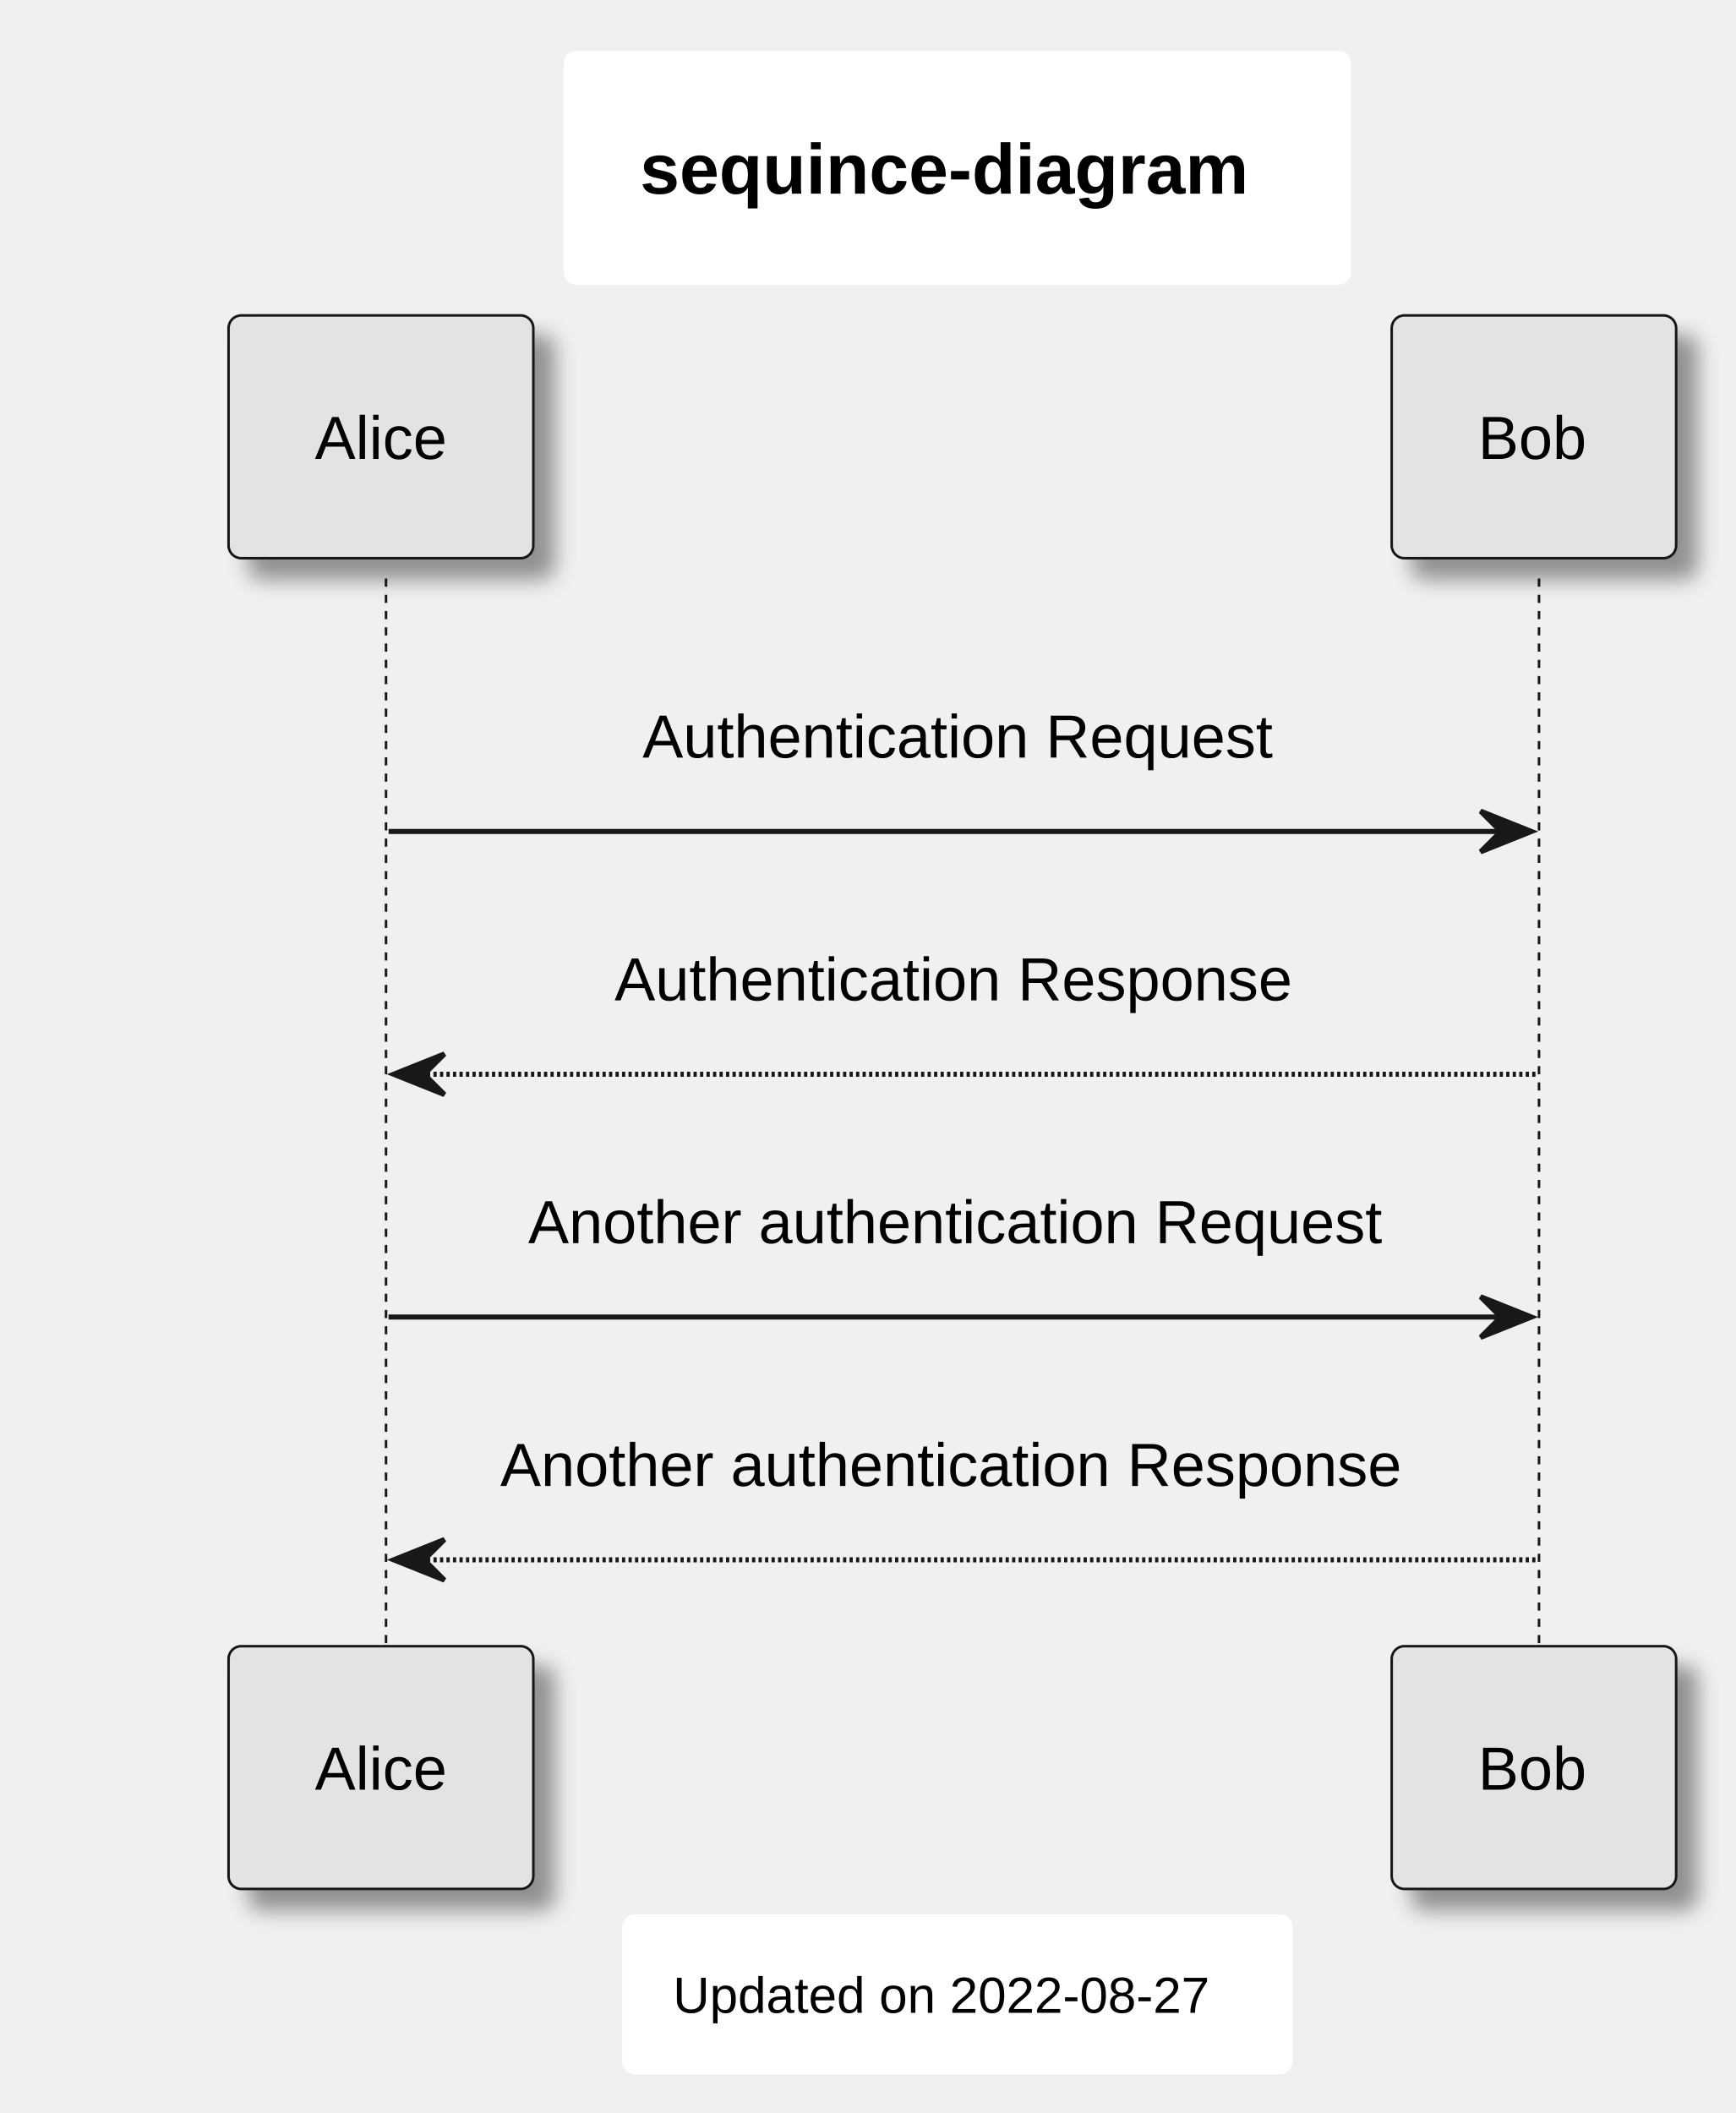
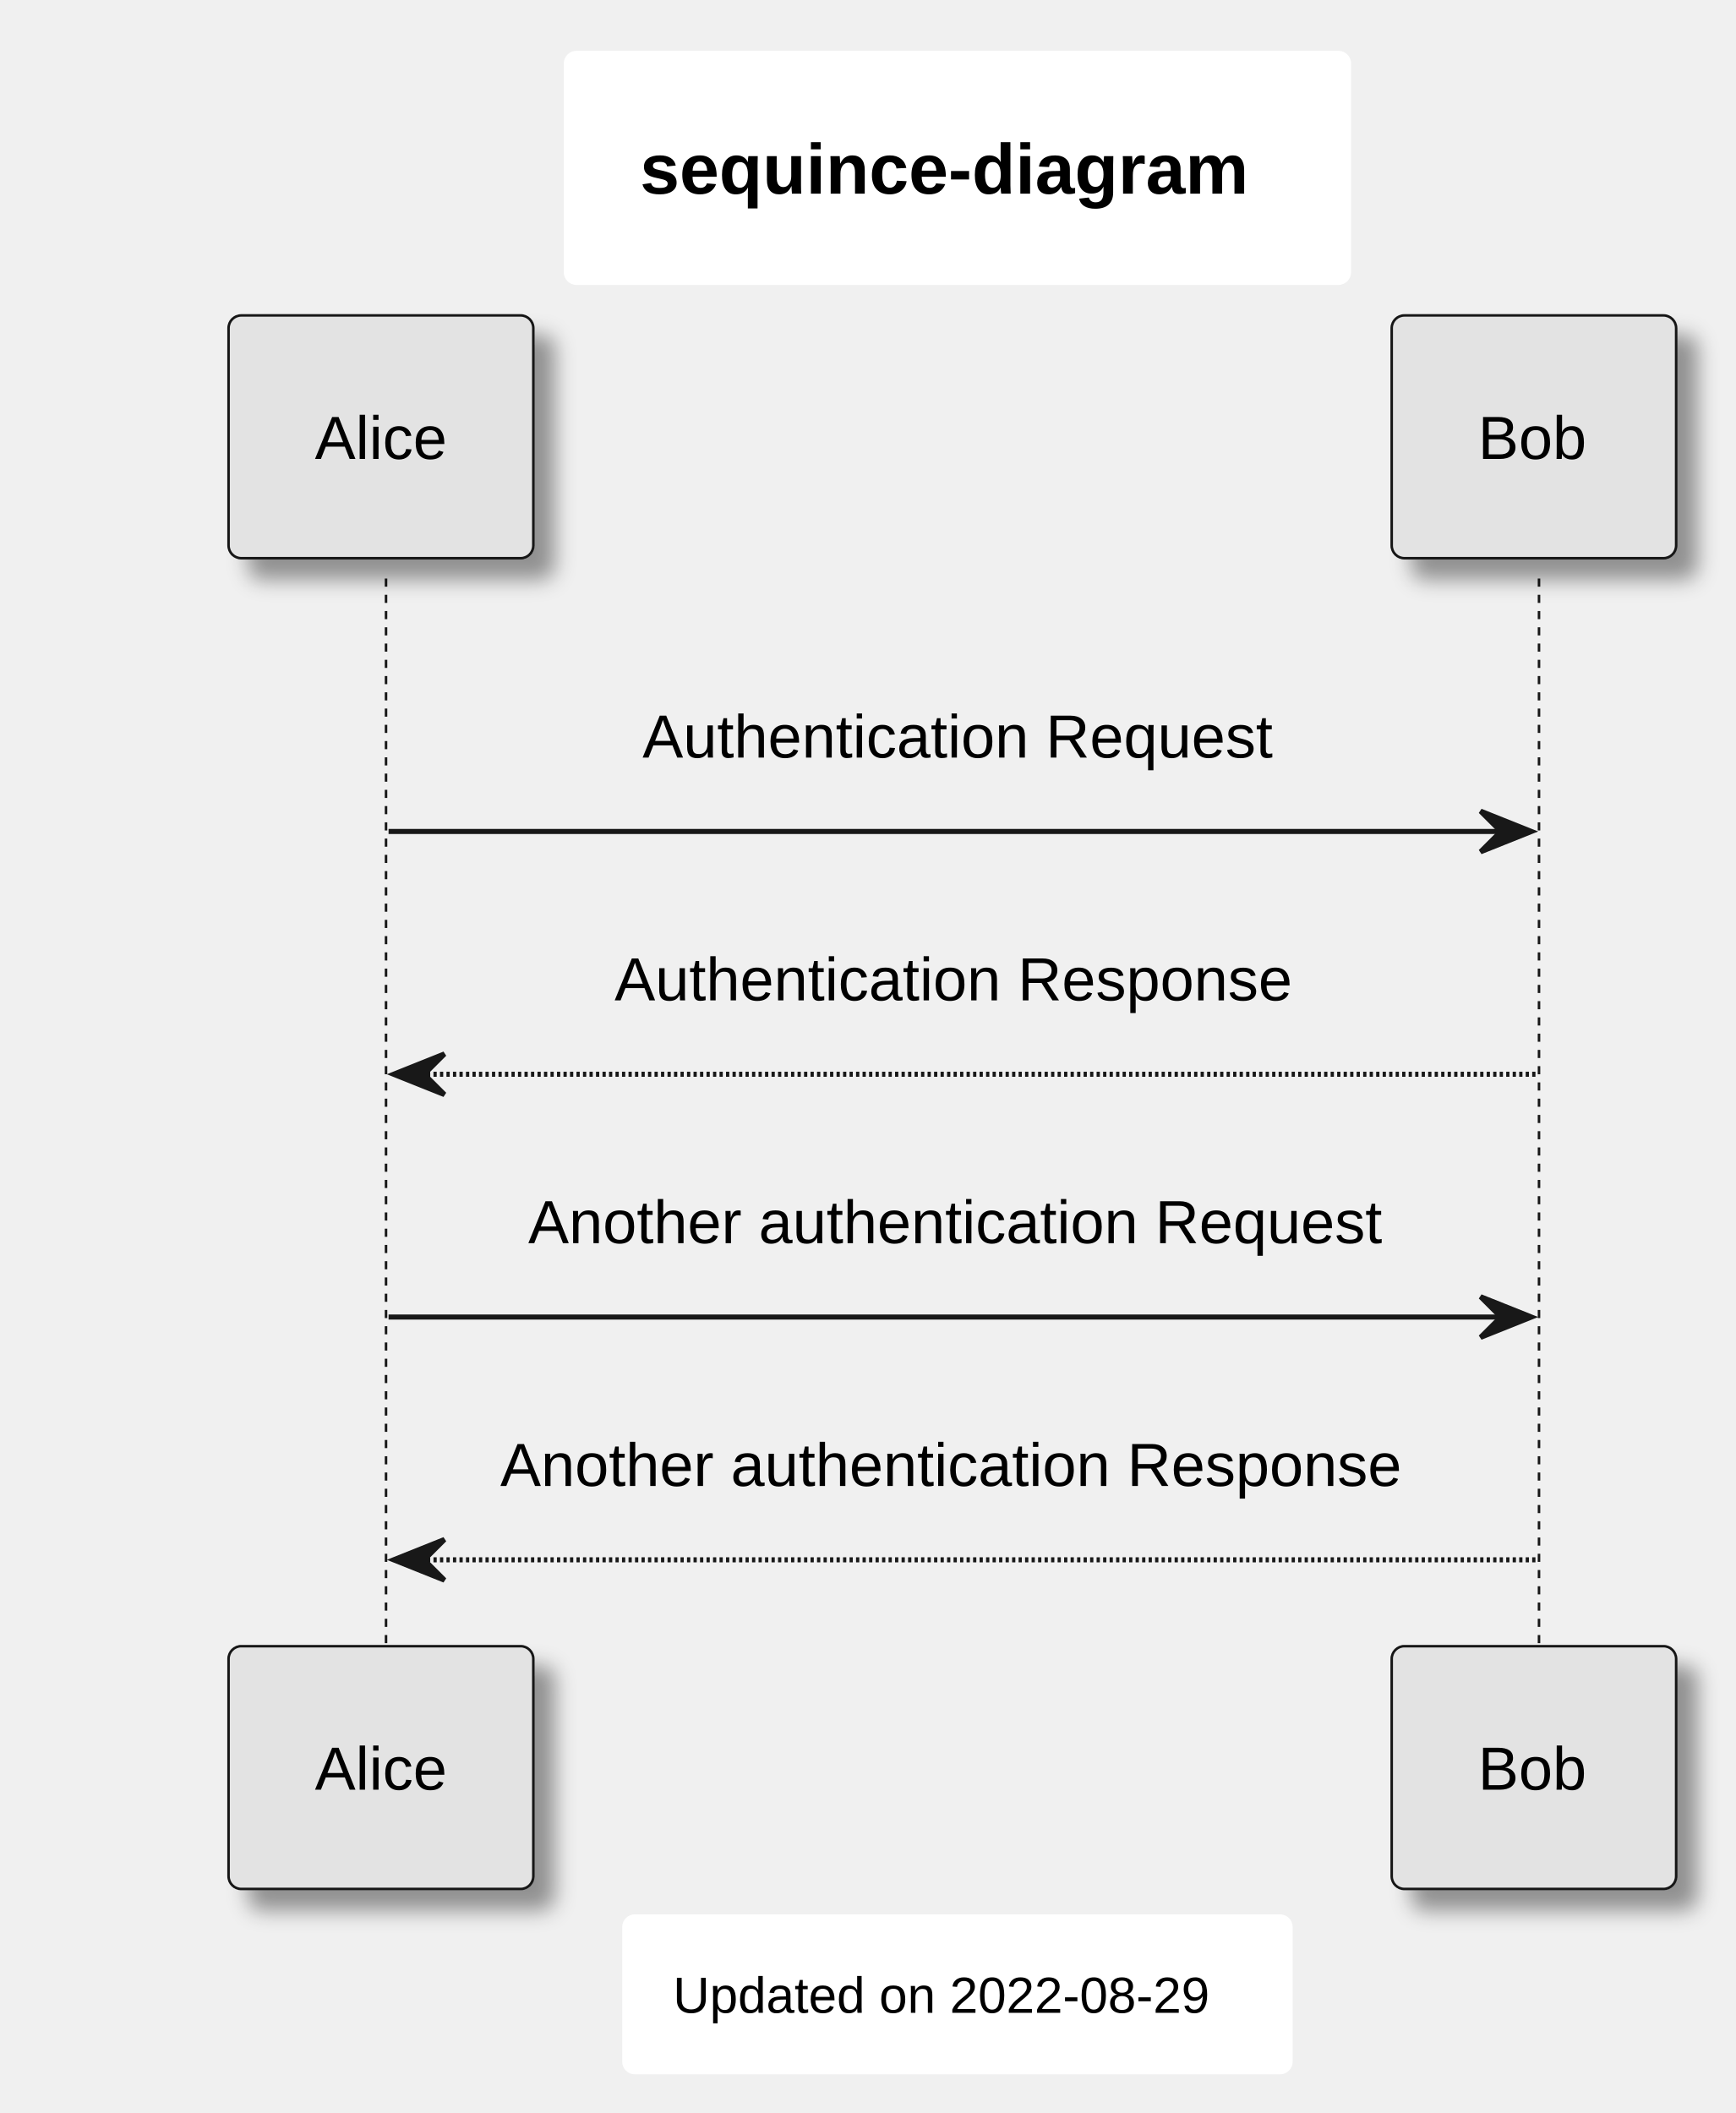
<svg xmlns="http://www.w3.org/2000/svg" contentStyleType="text/css" height="1300px" preserveAspectRatio="none" style="width:1068px;height:1300px;background:#FFFFFF;" version="1.1" viewBox="0 0 1068 1300" width="1068.75px" zoomAndPan="magnify">
  <defs>
-     <filter height="300%" id="fn7eye01qzcg2" width="300%" x="-1" y="-1">
+     <filter height="300%" id="ftu3ynl1vie6c" width="300%" x="-1" y="-1">
      <feGaussianBlur result="blurOut" stdDeviation="6.25" />
      <feColorMatrix in="blurOut" result="blurOut2" type="matrix" values="0 0 0 0 0 0 0 0 0 0 0 0 0 0 0 0 0 0 .4 0" />
      <feOffset dx="12.5" dy="12.5" in="blurOut2" result="blurOut3" />
      <feBlend in="SourceGraphic" in2="blurOut3" mode="normal" />
    </filter>
  </defs>
  <g>
    <rect fill="#FFFFFF" height="144.058" rx="7.812" ry="7.812" style="stroke:#00000000;stroke-width:3.125;" width="484.375" x="346.875" y="31.25" />
    <text fill="#000000" font-family="Arial" font-size="43.75" font-weight="bold" lengthAdjust="spacing" textLength="390.625" x="393.75" y="119.162">sequince-diagram</text>
    <line style="stroke:#181818;stroke-width:1.562;stroke-dasharray:5.0,5.0;" x1="237.5" x2="237.5" y1="355.93" y2="1015.915" />
    <line style="stroke:#181818;stroke-width:1.562;stroke-dasharray:5.0,5.0;" x1="946.875" x2="946.875" y1="355.93" y2="1015.915" />
-     <rect fill="#E3E3E3" filter="url(#fn7eye01qzcg2)" height="149.371" rx="7.812" ry="7.812" style="stroke:#181818;stroke-width:1.562;" width="187.5" x="140.625" y="194.058" />
+     <rect fill="#E3E3E3" filter="url(#ftu3ynl1vie6c)" height="149.371" rx="7.812" ry="7.812" style="stroke:#181818;stroke-width:1.562;" width="187.5" x="140.625" y="194.058" />
    <text fill="#000000" font-family="Arial" font-size="37.5" lengthAdjust="spacing" textLength="81.25" x="193.75" y="282.358">Alice</text>
-     <rect fill="#E3E3E3" filter="url(#fn7eye01qzcg2)" height="149.371" rx="7.812" ry="7.812" style="stroke:#181818;stroke-width:1.562;" width="187.5" x="140.625" y="1012.79" />
+     <rect fill="#E3E3E3" filter="url(#ftu3ynl1vie6c)" height="149.371" rx="7.812" ry="7.812" style="stroke:#181818;stroke-width:1.562;" width="187.5" x="140.625" y="1012.79" />
    <text fill="#000000" font-family="Arial" font-size="37.5" lengthAdjust="spacing" textLength="81.25" x="193.75" y="1101.09">Alice</text>
-     <rect fill="#E3E3E3" filter="url(#fn7eye01qzcg2)" height="149.371" rx="7.812" ry="7.812" style="stroke:#181818;stroke-width:1.562;" width="175" x="856.25" y="194.058" />
+     <rect fill="#E3E3E3" filter="url(#ftu3ynl1vie6c)" height="149.371" rx="7.812" ry="7.812" style="stroke:#181818;stroke-width:1.562;" width="175" x="856.25" y="194.058" />
    <text fill="#000000" font-family="Arial" font-size="37.5" lengthAdjust="spacing" textLength="68.75" x="909.375" y="282.358">Bob</text>
-     <rect fill="#E3E3E3" filter="url(#fn7eye01qzcg2)" height="149.371" rx="7.812" ry="7.812" style="stroke:#181818;stroke-width:1.562;" width="175" x="856.25" y="1012.79" />
+     <rect fill="#E3E3E3" filter="url(#ftu3ynl1vie6c)" height="149.371" rx="7.812" ry="7.812" style="stroke:#181818;stroke-width:1.562;" width="175" x="856.25" y="1012.79" />
    <text fill="#000000" font-family="Arial" font-size="37.5" lengthAdjust="spacing" textLength="68.75" x="909.375" y="1101.09">Bob</text>
    <polygon fill="#181818" points="910.938,499.051,942.188,511.551,910.938,524.051,923.438,511.551" style="stroke:#181818;stroke-width:3.125;" />
    <line style="stroke:#181818;stroke-width:3.125;" x1="239.062" x2="929.688" y1="511.551" y2="511.551" />
    <text fill="#000000" font-family="Arial" font-size="37.5" lengthAdjust="spacing" textLength="396.875" x="395.312" y="466.104">Authentication Request</text>
    <polygon fill="#181818" points="273.438,648.422,242.188,660.922,273.438,673.422,260.938,660.922" style="stroke:#181818;stroke-width:3.125;" />
    <line style="stroke:#181818;stroke-width:3.125;stroke-dasharray:2.0,2.0;" x1="254.688" x2="945.312" y1="660.922" y2="660.922" />
    <text fill="#000000" font-family="Arial" font-size="37.5" lengthAdjust="spacing" textLength="431.25" x="378.125" y="615.476">Authentication Response</text>
    <polygon fill="#181818" points="910.938,797.794,942.188,810.294,910.938,822.794,923.438,810.294" style="stroke:#181818;stroke-width:3.125;" />
    <line style="stroke:#181818;stroke-width:3.125;" x1="239.062" x2="929.688" y1="810.294" y2="810.294" />
    <text fill="#000000" font-family="Arial" font-size="37.5" lengthAdjust="spacing" textLength="537.5" x="325" y="764.847">Another authentication Request</text>
    <polygon fill="#181818" points="273.438,947.165,242.188,959.665,273.438,972.165,260.938,959.665" style="stroke:#181818;stroke-width:3.125;" />
    <line style="stroke:#181818;stroke-width:3.125;stroke-dasharray:2.0,2.0;" x1="254.688" x2="945.312" y1="959.665" y2="959.665" />
    <text fill="#000000" font-family="Arial" font-size="37.5" lengthAdjust="spacing" textLength="571.875" x="307.812" y="914.218">Another authentication Response</text>
    <rect fill="#FFFFFF" height="98.434" rx="7.812" ry="7.812" style="stroke:#00000000;stroke-width:3.125;" width="412.5" x="382.812" y="1177.786" />
-     <text fill="#000000" font-family="Arial" font-size="31.25" lengthAdjust="spacing" textLength="350" x="414.062" y="1238.348">Updated on 2022-08-27</text>
+     <text fill="#000000" font-family="Arial" font-size="31.25" lengthAdjust="spacing" textLength="350" x="414.062" y="1238.348">Updated on 2022-08-29</text>
  </g>
</svg>
